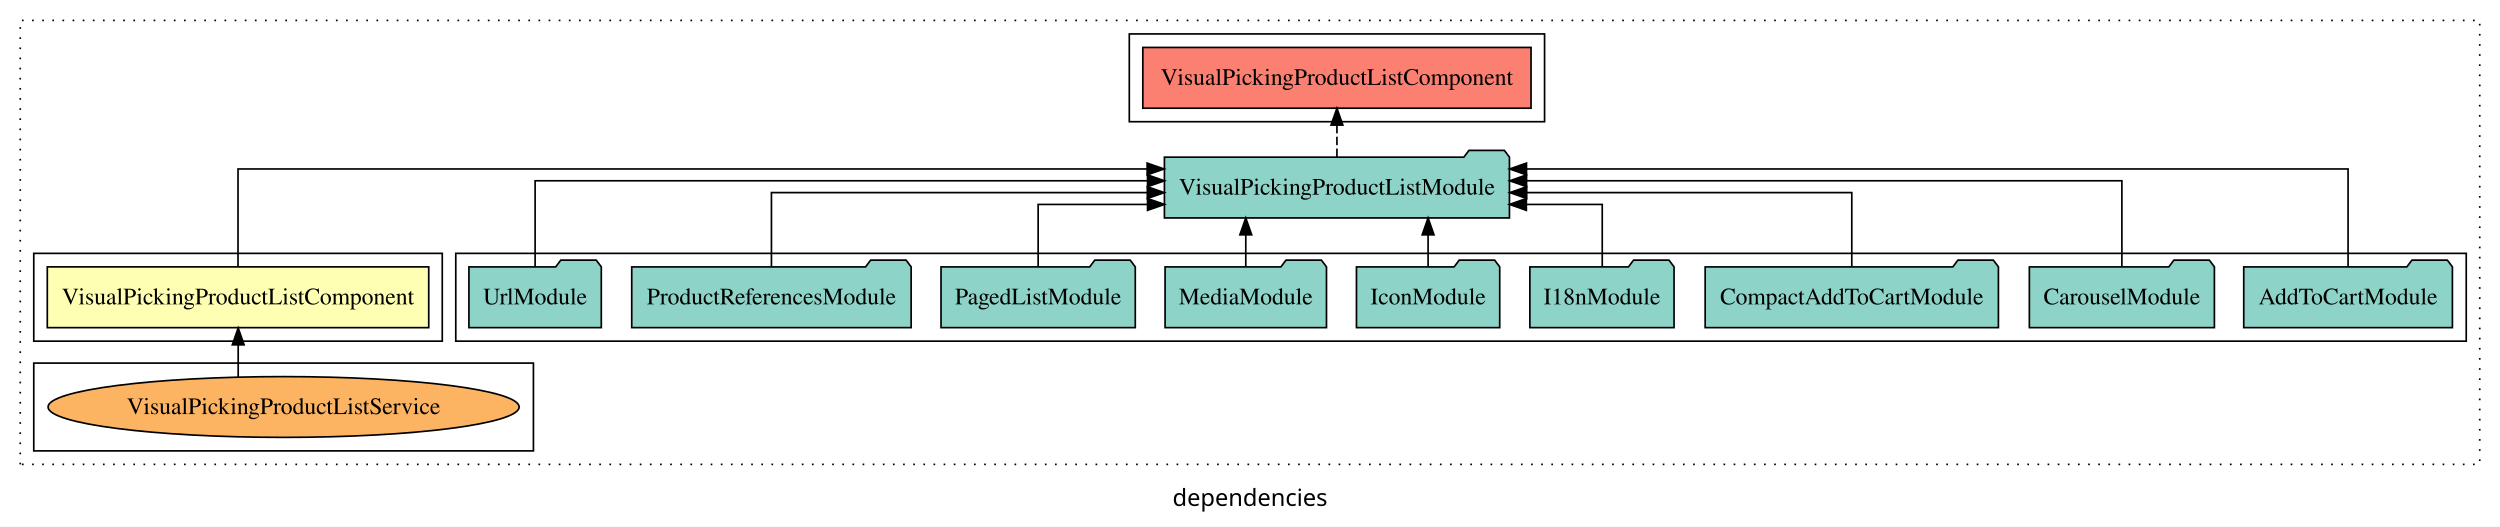
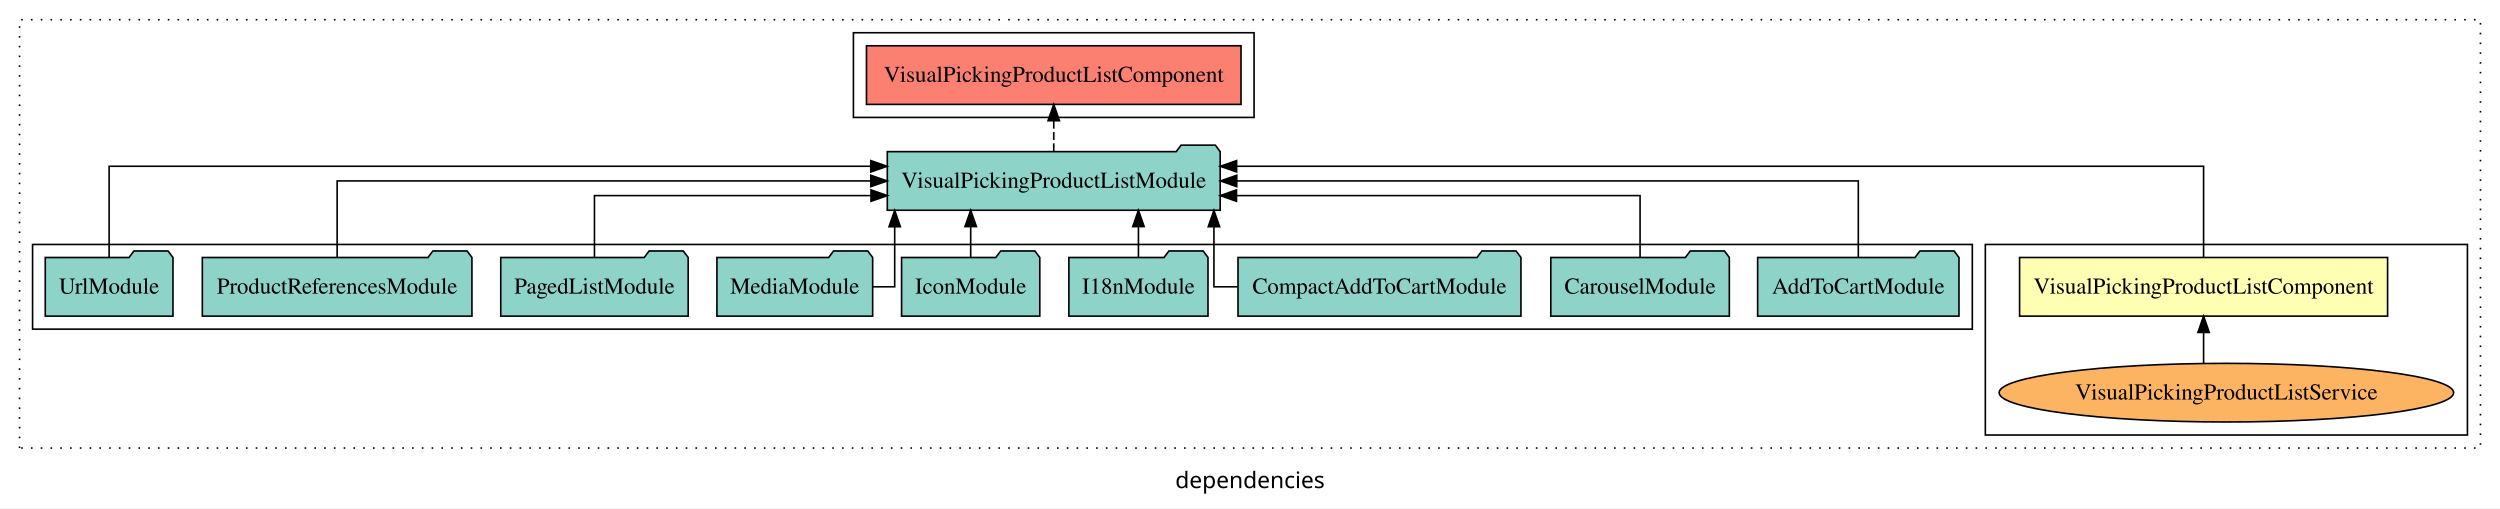
- <svg xmlns="http://www.w3.org/2000/svg" width="1481pt" height="312pt" viewBox="0.00 0.00 1481.00 311.80">
+ <svg xmlns="http://www.w3.org/2000/svg" width="1535pt" height="312pt" viewBox="0.00 0.00 1535.00 311.80">
  <g id="graph0" class="graph" transform="scale(1 1) rotate(0) translate(4 307.8)">
-     <polygon fill="white" stroke="transparent" points="-4,4 -4,-307.8 1477,-307.8 1477,4 -4,4" />
-     <text text-anchor="middle" x="736.5" y="-8.2" font-family="sans-serif" font-size="14.00">dependencies</text>
+     <polygon fill="white" stroke="transparent" points="-4,4 -4,-307.8 1531,-307.8 1531,4 -4,4" />
+     <text text-anchor="middle" x="763.5" y="-8.2" font-family="sans-serif" font-size="14.00">dependencies</text>
    <g id="clust1" class="cluster">
-       <polygon fill="none" stroke="black" stroke-dasharray="1,5" points="8,-32.8 8,-295.8 1465,-295.8 1465,-32.8 8,-32.8" />
+       <polygon fill="none" stroke="black" stroke-dasharray="1,5" points="8,-32.8 8,-295.8 1519,-295.8 1519,-32.8 8,-32.8" />
+     </g>
+     <g id="clust5" class="cluster">
+       <polygon fill="none" stroke="black" points="520,-235.8 520,-287.8 766,-287.8 766,-235.8 520,-235.8" />
+     </g>
+     <g id="clust3" class="cluster">
+       <polygon fill="none" stroke="black" points="1215,-40.8 1215,-157.8 1511,-157.8 1511,-40.8 1215,-40.8" />
    </g>
    <g id="clust4" class="cluster">
-       <polygon fill="none" stroke="black" points="266,-105.8 266,-157.8 1457,-157.8 1457,-105.8 266,-105.8" />
-     </g>
-     <g id="clust5" class="cluster">
-       <polygon fill="none" stroke="black" points="665,-235.8 665,-287.8 911,-287.8 911,-235.8 665,-235.8" />
-     </g>
-     <g id="clust2" class="cluster">
-       <polygon fill="none" stroke="black" points="16,-105.8 16,-157.8 258,-157.8 258,-105.8 16,-105.8" />
-     </g>
-     <g id="clust3" class="cluster">
-       <polygon fill="none" stroke="black" points="16,-40.8 16,-92.8 312,-92.8 312,-40.8 16,-40.8" />
+       <polygon fill="none" stroke="black" points="16,-105.8 16,-157.8 1207,-157.8 1207,-105.8 16,-105.8" />
    </g>
    <g id="node1" class="node">
-       <polygon fill="#ffffb3" stroke="black" points="249.98,-149.8 24.02,-149.8 24.02,-113.8 249.98,-113.8 249.98,-149.8" />
-       <text text-anchor="middle" x="137" y="-127.6" font-family="Times,serif" font-size="14.00">VisualPickingProductListComponent</text>
+       <polygon fill="#ffffb3" stroke="black" points="1461.98,-149.8 1236.02,-149.8 1236.02,-113.8 1461.98,-113.8 1461.98,-149.8" />
+       <text text-anchor="middle" x="1349" y="-127.6" font-family="Times,serif" font-size="14.00">VisualPickingProductListComponent</text>
    </g>
    <g id="node2" class="node">
-       <polygon fill="#8dd3c7" stroke="black" points="890.2,-214.8 887.2,-218.8 866.2,-218.8 863.2,-214.8 685.8,-214.8 685.8,-178.8 890.2,-178.8 890.2,-214.8" />
-       <text text-anchor="middle" x="788" y="-192.6" font-family="Times,serif" font-size="14.00">VisualPickingProductListModule</text>
+       <polygon fill="#8dd3c7" stroke="black" points="745.2,-214.8 742.2,-218.8 721.2,-218.8 718.2,-214.8 540.8,-214.8 540.8,-178.8 745.2,-178.8 745.2,-214.8" />
+       <text text-anchor="middle" x="643" y="-192.6" font-family="Times,serif" font-size="14.00">VisualPickingProductListModule</text>
    </g>
    <g id="edge1" class="edge">
-       <path fill="none" stroke="black" d="M137,-149.81C137,-172.29 137,-207.8 137,-207.8 137,-207.8 675.57,-207.8 675.57,-207.8" />
-       <polygon fill="black" stroke="black" points="675.57,-211.3 685.57,-207.8 675.57,-204.3 675.57,-211.3" />
+       <path fill="none" stroke="black" d="M1349,-150.09C1349,-172.01 1349,-205.8 1349,-205.8 1349,-205.8 755.28,-205.8 755.28,-205.8" />
+       <polygon fill="black" stroke="black" points="755.28,-202.3 745.28,-205.8 755.28,-209.3 755.28,-202.3" />
    </g>
    <g id="node13" class="node">
-       <polygon fill="#fb8072" stroke="black" points="902.99,-279.8 673.01,-279.8 673.01,-243.8 902.99,-243.8 902.99,-279.8" />
-       <text text-anchor="middle" x="788" y="-257.6" font-family="Times,serif" font-size="14.00">VisualPickingProductListComponent </text>
+       <polygon fill="#fb8072" stroke="black" points="757.99,-279.8 528.01,-279.8 528.01,-243.8 757.99,-243.8 757.99,-279.8" />
+       <text text-anchor="middle" x="643" y="-257.6" font-family="Times,serif" font-size="14.00">VisualPickingProductListComponent </text>
    </g>
    <g id="edge12" class="edge">
-       <path fill="none" stroke="black" stroke-dasharray="5,2" d="M788,-214.91C788,-214.91 788,-233.79 788,-233.79" />
-       <polygon fill="black" stroke="black" points="784.5,-233.79 788,-243.79 791.5,-233.79 784.5,-233.79" />
+       <path fill="none" stroke="black" stroke-dasharray="5,2" d="M643,-214.91C643,-214.91 643,-233.79 643,-233.79" />
+       <polygon fill="black" stroke="black" points="639.5,-233.79 643,-243.79 646.5,-233.79 639.5,-233.79" />
    </g>
    <g id="node3" class="node">
-       <ellipse fill="#fdb462" stroke="black" cx="164" cy="-66.8" rx="139.54" ry="18" />
-       <text text-anchor="middle" x="164" y="-62.6" font-family="Times,serif" font-size="14.00">VisualPickingProductListService</text>
+       <ellipse fill="#fdb462" stroke="black" cx="1363" cy="-66.8" rx="139.54" ry="18" />
+       <text text-anchor="middle" x="1363" y="-62.6" font-family="Times,serif" font-size="14.00">VisualPickingProductListService</text>
    </g>
    <g id="edge2" class="edge">
-       <path fill="none" stroke="black" d="M137.11,-84.56C137.11,-84.56 137.11,-103.61 137.11,-103.61" />
-       <polygon fill="black" stroke="black" points="133.61,-103.61 137.11,-113.61 140.61,-103.61 133.61,-103.61" />
+       <path fill="none" stroke="black" d="M1349,-84.91C1349,-84.91 1349,-103.79 1349,-103.79" />
+       <polygon fill="black" stroke="black" points="1345.5,-103.79 1349,-113.79 1352.5,-103.79 1345.5,-103.79" />
    </g>
    <g id="node4" class="node">
-       <polygon fill="#8dd3c7" stroke="black" points="1448.81,-149.8 1445.81,-153.8 1424.81,-153.8 1421.81,-149.8 1325.19,-149.8 1325.19,-113.8 1448.81,-113.8 1448.81,-149.8" />
-       <text text-anchor="middle" x="1387" y="-127.6" font-family="Times,serif" font-size="14.00">AddToCartModule</text>
+       <polygon fill="#8dd3c7" stroke="black" points="1198.81,-149.8 1195.81,-153.8 1174.81,-153.8 1171.81,-149.8 1075.19,-149.8 1075.19,-113.8 1198.81,-113.8 1198.81,-149.8" />
+       <text text-anchor="middle" x="1137" y="-127.6" font-family="Times,serif" font-size="14.00">AddToCartModule</text>
    </g>
    <g id="edge3" class="edge">
-       <path fill="none" stroke="black" d="M1387,-149.81C1387,-172.29 1387,-207.8 1387,-207.8 1387,-207.8 900.29,-207.8 900.29,-207.8" />
-       <polygon fill="black" stroke="black" points="900.29,-204.3 890.29,-207.8 900.29,-211.3 900.29,-204.3" />
+       <path fill="none" stroke="black" d="M1137,-149.91C1137,-169.14 1137,-196.8 1137,-196.8 1137,-196.8 755.36,-196.8 755.36,-196.8" />
+       <polygon fill="black" stroke="black" points="755.36,-193.3 745.36,-196.8 755.36,-200.3 755.36,-193.3" />
    </g>
    <g id="node5" class="node">
-       <polygon fill="#8dd3c7" stroke="black" points="1307.81,-149.8 1304.81,-153.8 1283.81,-153.8 1280.81,-149.8 1198.19,-149.8 1198.19,-113.8 1307.81,-113.8 1307.81,-149.8" />
-       <text text-anchor="middle" x="1253" y="-127.6" font-family="Times,serif" font-size="14.00">CarouselModule</text>
+       <polygon fill="#8dd3c7" stroke="black" points="1057.81,-149.8 1054.81,-153.8 1033.81,-153.8 1030.81,-149.8 948.19,-149.8 948.19,-113.8 1057.81,-113.8 1057.81,-149.8" />
+       <text text-anchor="middle" x="1003" y="-127.6" font-family="Times,serif" font-size="14.00">CarouselModule</text>
    </g>
    <g id="edge4" class="edge">
-       <path fill="none" stroke="black" d="M1253,-149.93C1253,-170.37 1253,-200.8 1253,-200.8 1253,-200.8 900.33,-200.8 900.33,-200.8" />
-       <polygon fill="black" stroke="black" points="900.33,-197.3 890.33,-200.8 900.33,-204.3 900.33,-197.3" />
+       <path fill="none" stroke="black" d="M1003,-149.83C1003,-166.2 1003,-187.8 1003,-187.8 1003,-187.8 755.2,-187.8 755.2,-187.8" />
+       <polygon fill="black" stroke="black" points="755.2,-184.3 745.2,-187.8 755.2,-191.3 755.2,-184.3" />
    </g>
    <g id="node6" class="node">
-       <polygon fill="#8dd3c7" stroke="black" points="1179.86,-149.8 1176.86,-153.8 1155.86,-153.8 1152.86,-149.8 1006.14,-149.8 1006.14,-113.8 1179.86,-113.8 1179.86,-149.8" />
-       <text text-anchor="middle" x="1093" y="-127.6" font-family="Times,serif" font-size="14.00">CompactAddToCartModule</text>
+       <polygon fill="#8dd3c7" stroke="black" points="929.86,-149.8 926.86,-153.8 905.86,-153.8 902.86,-149.8 756.14,-149.8 756.14,-113.8 929.86,-113.8 929.86,-149.8" />
+       <text text-anchor="middle" x="843" y="-127.6" font-family="Times,serif" font-size="14.00">CompactAddToCartModule</text>
    </g>
    <g id="edge5" class="edge">
-       <path fill="none" stroke="black" d="M1093,-150.07C1093,-168.36 1093,-193.8 1093,-193.8 1093,-193.8 900.41,-193.8 900.41,-193.8" />
-       <polygon fill="black" stroke="black" points="900.41,-190.3 890.41,-193.8 900.41,-197.3 900.41,-190.3" />
+       <path fill="none" stroke="black" d="M755.92,-131.8C747.12,-131.8 741.35,-131.8 741.35,-131.8 741.35,-131.8 741.35,-168.69 741.35,-168.69" />
+       <polygon fill="black" stroke="black" points="737.85,-168.69 741.35,-178.69 744.85,-168.69 737.85,-168.69" />
    </g>
    <g id="node7" class="node">
-       <polygon fill="#8dd3c7" stroke="black" points="987.71,-149.8 984.71,-153.8 963.71,-153.8 960.71,-149.8 902.29,-149.8 902.29,-113.8 987.71,-113.8 987.71,-149.8" />
-       <text text-anchor="middle" x="945" y="-127.6" font-family="Times,serif" font-size="14.00">I18nModule</text>
+       <polygon fill="#8dd3c7" stroke="black" points="737.71,-149.8 734.71,-153.8 713.71,-153.8 710.71,-149.8 652.29,-149.8 652.29,-113.8 737.71,-113.8 737.71,-149.8" />
+       <text text-anchor="middle" x="695" y="-127.6" font-family="Times,serif" font-size="14.00">I18nModule</text>
    </g>
    <g id="edge6" class="edge">
-       <path fill="none" stroke="black" d="M945.17,-149.81C945.17,-165.85 945.17,-186.8 945.17,-186.8 945.17,-186.8 900.2,-186.8 900.2,-186.8" />
-       <polygon fill="black" stroke="black" points="900.2,-183.3 890.2,-186.8 900.2,-190.3 900.2,-183.3" />
+       <path fill="none" stroke="black" d="M695,-149.91C695,-149.91 695,-168.79 695,-168.79" />
+       <polygon fill="black" stroke="black" points="691.5,-168.79 695,-178.79 698.5,-168.79 691.5,-168.79" />
    </g>
    <g id="node8" class="node">
-       <polygon fill="#8dd3c7" stroke="black" points="884.43,-149.8 881.43,-153.8 860.43,-153.8 857.43,-149.8 799.57,-149.8 799.57,-113.8 884.43,-113.8 884.43,-149.8" />
-       <text text-anchor="middle" x="842" y="-127.6" font-family="Times,serif" font-size="14.00">IconModule</text>
+       <polygon fill="#8dd3c7" stroke="black" points="634.43,-149.8 631.43,-153.8 610.43,-153.8 607.43,-149.8 549.57,-149.8 549.57,-113.8 634.43,-113.8 634.43,-149.8" />
+       <text text-anchor="middle" x="592" y="-127.6" font-family="Times,serif" font-size="14.00">IconModule</text>
    </g>
    <g id="edge7" class="edge">
-       <path fill="none" stroke="black" d="M842,-149.91C842,-149.91 842,-168.79 842,-168.79" />
-       <polygon fill="black" stroke="black" points="838.5,-168.79 842,-178.79 845.5,-168.79 838.5,-168.79" />
+       <path fill="none" stroke="black" d="M592,-149.91C592,-149.91 592,-168.79 592,-168.79" />
+       <polygon fill="black" stroke="black" points="588.5,-168.79 592,-178.79 595.5,-168.79 588.5,-168.79" />
    </g>
    <g id="node9" class="node">
-       <polygon fill="#8dd3c7" stroke="black" points="781.81,-149.8 778.81,-153.8 757.81,-153.8 754.81,-149.8 686.19,-149.8 686.19,-113.8 781.81,-113.8 781.81,-149.8" />
-       <text text-anchor="middle" x="734" y="-127.6" font-family="Times,serif" font-size="14.00">MediaModule</text>
+       <polygon fill="#8dd3c7" stroke="black" points="531.81,-149.8 528.81,-153.8 507.81,-153.8 504.81,-149.8 436.19,-149.8 436.19,-113.8 531.81,-113.8 531.81,-149.8" />
+       <text text-anchor="middle" x="484" y="-127.6" font-family="Times,serif" font-size="14.00">MediaModule</text>
    </g>
    <g id="edge8" class="edge">
-       <path fill="none" stroke="black" d="M734,-149.91C734,-149.91 734,-168.79 734,-168.79" />
-       <polygon fill="black" stroke="black" points="730.5,-168.79 734,-178.79 737.5,-168.79 730.5,-168.79" />
+       <path fill="none" stroke="black" d="M531.73,-131.8C539.65,-131.8 545.34,-131.8 545.34,-131.8 545.34,-131.8 545.34,-168.69 545.34,-168.69" />
+       <polygon fill="black" stroke="black" points="541.84,-168.69 545.34,-178.69 548.84,-168.69 541.84,-168.69" />
    </g>
    <g id="node10" class="node">
-       <polygon fill="#8dd3c7" stroke="black" points="668.54,-149.8 665.54,-153.8 644.54,-153.8 641.54,-149.8 553.46,-149.8 553.46,-113.8 668.54,-113.8 668.54,-149.8" />
-       <text text-anchor="middle" x="611" y="-127.6" font-family="Times,serif" font-size="14.00">PagedListModule</text>
+       <polygon fill="#8dd3c7" stroke="black" points="418.54,-149.8 415.54,-153.8 394.54,-153.8 391.54,-149.8 303.46,-149.8 303.46,-113.8 418.54,-113.8 418.54,-149.8" />
+       <text text-anchor="middle" x="361" y="-127.6" font-family="Times,serif" font-size="14.00">PagedListModule</text>
    </g>
    <g id="edge9" class="edge">
-       <path fill="none" stroke="black" d="M611,-149.81C611,-165.85 611,-186.8 611,-186.8 611,-186.8 675.81,-186.8 675.81,-186.8" />
-       <polygon fill="black" stroke="black" points="675.81,-190.3 685.81,-186.8 675.81,-183.3 675.81,-190.3" />
+       <path fill="none" stroke="black" d="M361,-149.83C361,-166.2 361,-187.8 361,-187.8 361,-187.8 530.79,-187.8 530.79,-187.8" />
+       <polygon fill="black" stroke="black" points="530.79,-191.3 540.79,-187.8 530.79,-184.3 530.79,-191.3" />
    </g>
    <g id="node11" class="node">
-       <polygon fill="#8dd3c7" stroke="black" points="535.77,-149.8 532.77,-153.8 511.77,-153.8 508.77,-149.8 370.23,-149.8 370.23,-113.8 535.77,-113.8 535.77,-149.8" />
-       <text text-anchor="middle" x="453" y="-127.6" font-family="Times,serif" font-size="14.00">ProductReferencesModule</text>
+       <polygon fill="#8dd3c7" stroke="black" points="285.77,-149.8 282.77,-153.8 261.77,-153.8 258.77,-149.8 120.23,-149.8 120.23,-113.8 285.77,-113.8 285.77,-149.8" />
+       <text text-anchor="middle" x="203" y="-127.6" font-family="Times,serif" font-size="14.00">ProductReferencesModule</text>
    </g>
    <g id="edge10" class="edge">
-       <path fill="none" stroke="black" d="M453,-150.07C453,-168.36 453,-193.8 453,-193.8 453,-193.8 675.67,-193.8 675.67,-193.8" />
-       <polygon fill="black" stroke="black" points="675.67,-197.3 685.67,-193.8 675.67,-190.3 675.67,-197.3" />
+       <path fill="none" stroke="black" d="M203,-149.91C203,-169.14 203,-196.8 203,-196.8 203,-196.8 530.67,-196.8 530.67,-196.8" />
+       <polygon fill="black" stroke="black" points="530.67,-200.3 540.67,-196.8 530.67,-193.3 530.67,-200.3" />
    </g>
    <g id="node12" class="node">
-       <polygon fill="#8dd3c7" stroke="black" points="352.21,-149.8 349.21,-153.8 328.21,-153.8 325.21,-149.8 273.79,-149.8 273.79,-113.8 352.21,-113.8 352.21,-149.8" />
-       <text text-anchor="middle" x="313" y="-127.6" font-family="Times,serif" font-size="14.00">UrlModule</text>
+       <polygon fill="#8dd3c7" stroke="black" points="102.21,-149.8 99.21,-153.8 78.21,-153.8 75.21,-149.8 23.79,-149.8 23.79,-113.8 102.21,-113.8 102.21,-149.8" />
+       <text text-anchor="middle" x="63" y="-127.6" font-family="Times,serif" font-size="14.00">UrlModule</text>
    </g>
    <g id="edge11" class="edge">
-       <path fill="none" stroke="black" d="M313,-149.93C313,-170.37 313,-200.8 313,-200.8 313,-200.8 675.81,-200.8 675.81,-200.8" />
-       <polygon fill="black" stroke="black" points="675.81,-204.3 685.81,-200.8 675.81,-197.3 675.81,-204.3" />
+       <path fill="none" stroke="black" d="M63,-150.09C63,-172.01 63,-205.8 63,-205.8 63,-205.8 530.64,-205.8 530.64,-205.8" />
+       <polygon fill="black" stroke="black" points="530.64,-209.3 540.64,-205.8 530.64,-202.3 530.64,-209.3" />
    </g>
  </g>
</svg>
